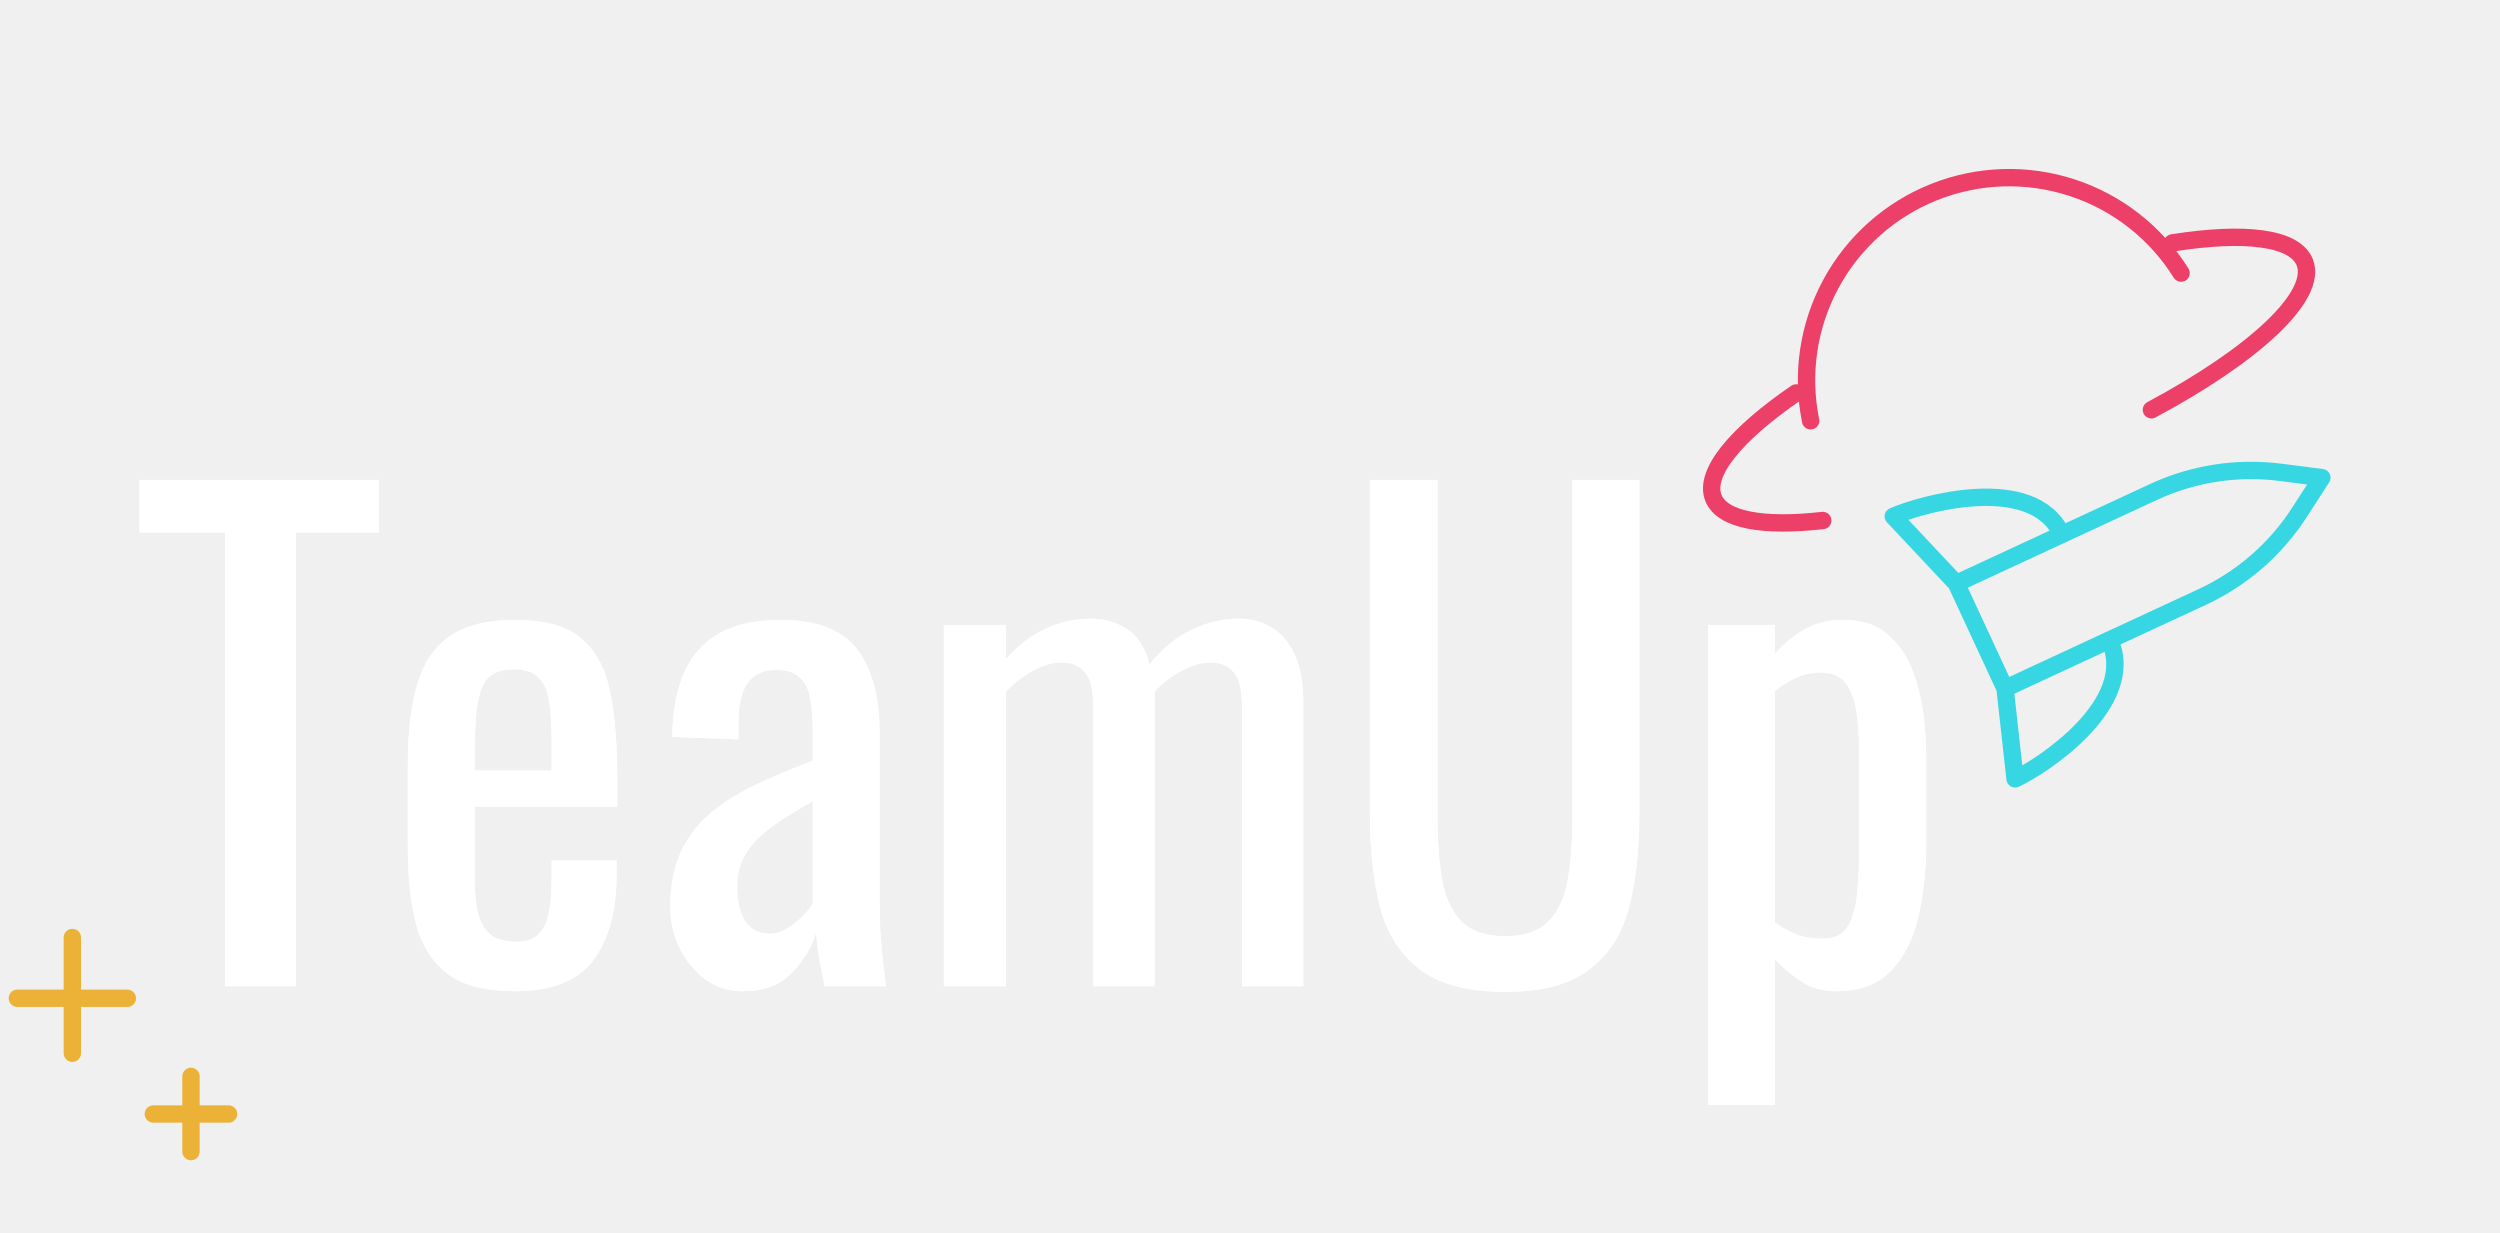
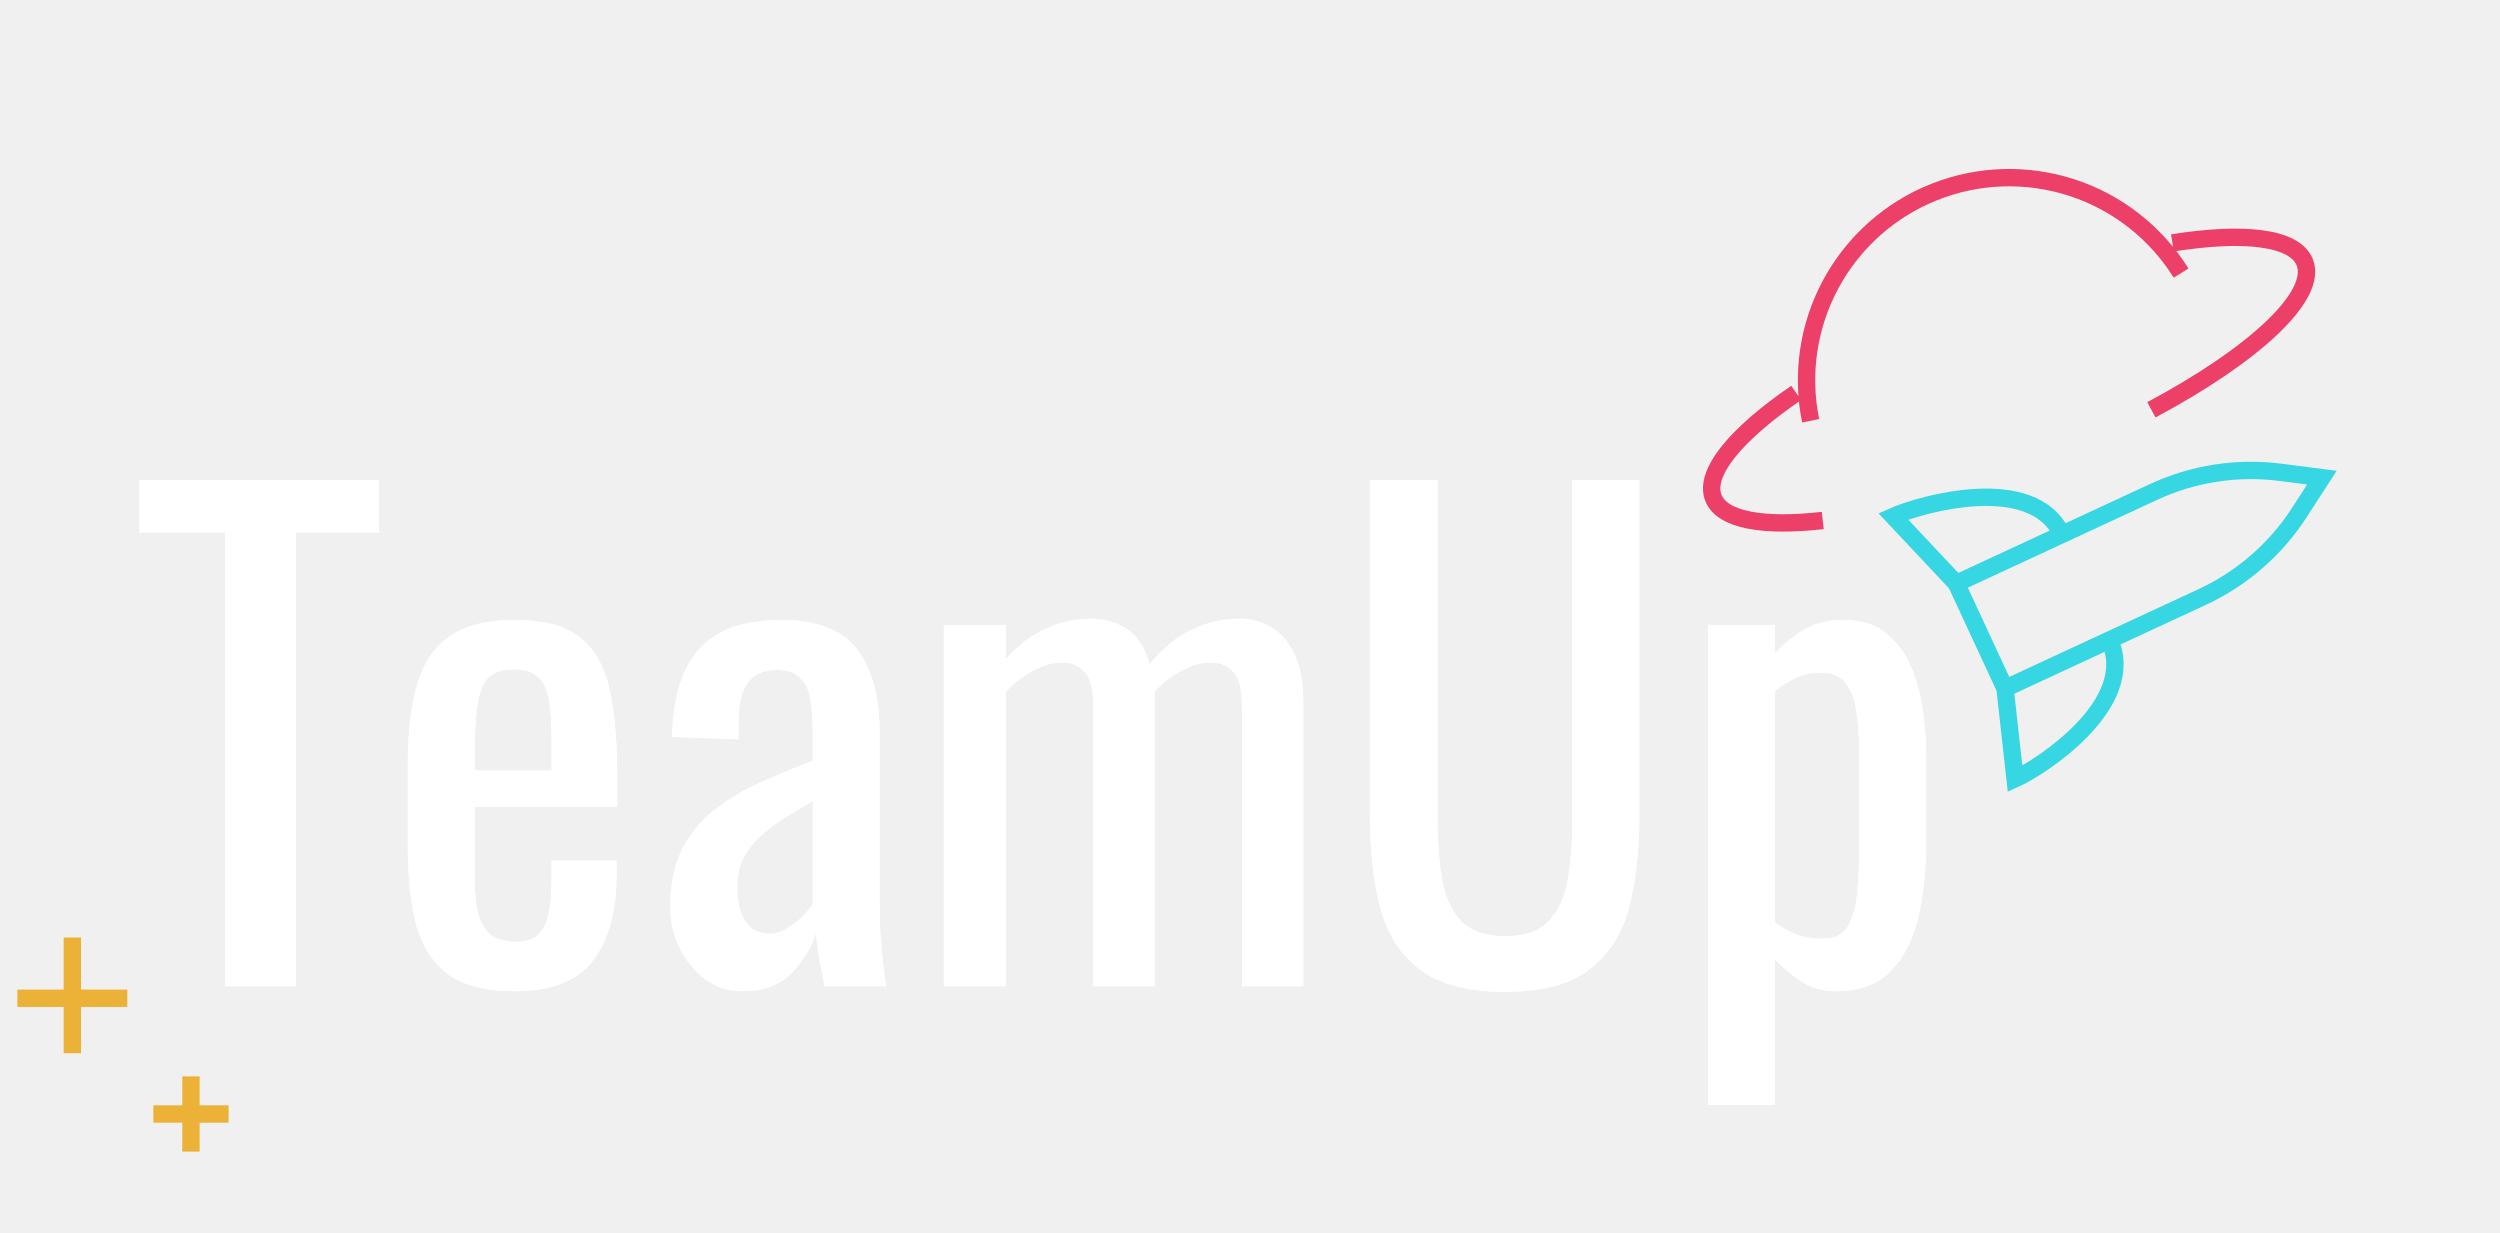
<svg xmlns="http://www.w3.org/2000/svg" width="144" height="71" viewBox="0 0 144 71" fill="none">
  <path d="M12.966 56.805V30.669H8.034V27.645H21.822V30.669H17.034V56.805H12.966ZM29.647 57.093C28.015 57.093 26.755 56.781 25.867 56.157C24.979 55.509 24.355 54.573 23.995 53.349C23.659 52.101 23.491 50.577 23.491 48.777V44.025C23.491 42.177 23.671 40.641 24.031 39.417C24.391 38.193 25.015 37.269 25.903 36.645C26.815 36.021 28.063 35.709 29.647 35.709C31.399 35.709 32.683 36.069 33.499 36.789C34.339 37.509 34.891 38.553 35.155 39.921C35.419 41.265 35.551 42.885 35.551 44.781V46.473H27.343V50.649C27.343 51.489 27.415 52.173 27.559 52.701C27.727 53.229 27.979 53.625 28.315 53.889C28.675 54.129 29.131 54.249 29.683 54.249C30.259 54.249 30.691 54.117 30.979 53.853C31.291 53.565 31.495 53.169 31.591 52.665C31.711 52.137 31.771 51.525 31.771 50.829V49.569H35.515V50.361C35.515 52.449 35.071 54.093 34.183 55.293C33.295 56.493 31.783 57.093 29.647 57.093ZM27.343 44.385H31.771V42.513C31.771 41.649 31.723 40.929 31.627 40.353C31.531 39.753 31.327 39.309 31.015 39.021C30.727 38.709 30.259 38.553 29.611 38.553C28.987 38.553 28.507 38.697 28.171 38.985C27.859 39.273 27.643 39.765 27.523 40.461C27.403 41.133 27.343 42.069 27.343 43.269V44.385ZM42.784 57.093C41.968 57.093 41.248 56.865 40.624 56.409C40 55.929 39.508 55.329 39.148 54.609C38.788 53.865 38.608 53.085 38.608 52.269C38.608 50.973 38.824 49.881 39.256 48.993C39.688 48.105 40.276 47.361 41.02 46.761C41.788 46.137 42.664 45.597 43.648 45.141C44.656 44.685 45.712 44.241 46.816 43.809V42.333C46.816 41.493 46.768 40.797 46.672 40.245C46.576 39.693 46.372 39.285 46.06 39.021C45.772 38.733 45.328 38.589 44.728 38.589C44.2 38.589 43.768 38.709 43.432 38.949C43.12 39.189 42.892 39.537 42.748 39.993C42.604 40.425 42.532 40.941 42.532 41.541V42.585L38.716 42.441C38.764 40.137 39.292 38.445 40.3 37.365C41.308 36.261 42.868 35.709 44.98 35.709C47.044 35.709 48.508 36.273 49.372 37.401C50.236 38.529 50.668 40.161 50.668 42.297V51.801C50.668 52.449 50.68 53.073 50.704 53.673C50.752 54.273 50.8 54.837 50.848 55.365C50.92 55.869 50.98 56.349 51.028 56.805H47.5C47.428 56.421 47.332 55.941 47.212 55.365C47.116 54.765 47.044 54.225 46.996 53.745C46.756 54.561 46.288 55.329 45.592 56.049C44.92 56.745 43.984 57.093 42.784 57.093ZM44.296 53.781C44.68 53.781 45.04 53.673 45.376 53.457C45.712 53.241 46.012 53.001 46.276 52.737C46.54 52.449 46.72 52.221 46.816 52.053V46.149C46.216 46.485 45.652 46.821 45.124 47.157C44.596 47.493 44.128 47.853 43.72 48.237C43.336 48.597 43.024 49.017 42.784 49.497C42.568 49.953 42.46 50.481 42.46 51.081C42.46 51.921 42.616 52.581 42.928 53.061C43.24 53.541 43.696 53.781 44.296 53.781ZM54.368 56.805V35.997H57.932V37.977C58.628 37.185 59.396 36.597 60.236 36.213C61.076 35.829 61.94 35.637 62.828 35.637C63.596 35.637 64.28 35.829 64.88 36.213C65.504 36.597 65.948 37.281 66.212 38.265C66.956 37.353 67.76 36.693 68.624 36.285C69.512 35.853 70.436 35.637 71.396 35.637C72.068 35.637 72.68 35.805 73.232 36.141C73.784 36.453 74.228 36.969 74.564 37.689C74.9 38.385 75.068 39.309 75.068 40.461V56.805H71.54V40.713C71.54 39.705 71.372 39.033 71.036 38.697C70.724 38.337 70.292 38.157 69.74 38.157C69.212 38.157 68.66 38.313 68.084 38.625C67.508 38.913 66.98 39.321 66.5 39.849C66.5 39.945 66.5 40.041 66.5 40.137C66.5 40.233 66.5 40.341 66.5 40.461V56.805H62.972V40.713C62.972 39.705 62.804 39.033 62.468 38.697C62.156 38.337 61.724 38.157 61.172 38.157C60.644 38.157 60.092 38.313 59.516 38.625C58.964 38.913 58.436 39.321 57.932 39.849V56.805H54.368ZM86.685 57.129C84.573 57.129 82.953 56.709 81.825 55.869C80.697 55.029 79.929 53.853 79.521 52.341C79.113 50.805 78.909 49.017 78.909 46.977V27.645H82.797V47.157C82.797 48.405 82.881 49.545 83.049 50.577C83.217 51.609 83.577 52.425 84.129 53.025C84.705 53.625 85.557 53.925 86.685 53.925C87.837 53.925 88.689 53.625 89.241 53.025C89.793 52.425 90.153 51.609 90.321 50.577C90.489 49.545 90.573 48.405 90.573 47.157V27.645H94.425V46.977C94.425 49.017 94.221 50.805 93.813 52.341C93.405 53.853 92.637 55.029 91.509 55.869C90.405 56.709 88.797 57.129 86.685 57.129ZM98.383 63.645V35.997H102.235V37.653C102.691 37.125 103.243 36.669 103.891 36.285C104.539 35.901 105.307 35.709 106.195 35.709C107.275 35.709 108.127 35.997 108.751 36.573C109.399 37.125 109.879 37.833 110.191 38.697C110.503 39.537 110.707 40.401 110.803 41.289C110.899 42.153 110.947 42.897 110.947 43.521V48.561C110.947 50.025 110.803 51.417 110.515 52.737C110.227 54.033 109.699 55.089 108.931 55.905C108.187 56.697 107.131 57.093 105.763 57.093C105.019 57.093 104.359 56.913 103.783 56.553C103.207 56.169 102.691 55.737 102.235 55.257V63.645H98.383ZM105.007 54.069C105.679 54.069 106.159 53.829 106.447 53.349C106.735 52.845 106.915 52.173 106.987 51.333C107.059 50.493 107.095 49.569 107.095 48.561V43.521C107.095 42.657 107.047 41.865 106.951 41.145C106.855 40.401 106.651 39.813 106.339 39.381C106.027 38.949 105.535 38.733 104.863 38.733C104.359 38.733 103.879 38.841 103.423 39.057C102.967 39.273 102.571 39.525 102.235 39.813V53.133C102.595 53.397 103.003 53.625 103.459 53.817C103.915 53.985 104.431 54.069 105.007 54.069Z" fill="white" />
  <path d="M12.966 56.805V30.669H8.034V27.645H21.822V30.669H17.034V56.805H12.966ZM29.647 57.093C28.015 57.093 26.755 56.781 25.867 56.157C24.979 55.509 24.355 54.573 23.995 53.349C23.659 52.101 23.491 50.577 23.491 48.777V44.025C23.491 42.177 23.671 40.641 24.031 39.417C24.391 38.193 25.015 37.269 25.903 36.645C26.815 36.021 28.063 35.709 29.647 35.709C31.399 35.709 32.683 36.069 33.499 36.789C34.339 37.509 34.891 38.553 35.155 39.921C35.419 41.265 35.551 42.885 35.551 44.781V46.473H27.343V50.649C27.343 51.489 27.415 52.173 27.559 52.701C27.727 53.229 27.979 53.625 28.315 53.889C28.675 54.129 29.131 54.249 29.683 54.249C30.259 54.249 30.691 54.117 30.979 53.853C31.291 53.565 31.495 53.169 31.591 52.665C31.711 52.137 31.771 51.525 31.771 50.829V49.569H35.515V50.361C35.515 52.449 35.071 54.093 34.183 55.293C33.295 56.493 31.783 57.093 29.647 57.093ZM27.343 44.385H31.771V42.513C31.771 41.649 31.723 40.929 31.627 40.353C31.531 39.753 31.327 39.309 31.015 39.021C30.727 38.709 30.259 38.553 29.611 38.553C28.987 38.553 28.507 38.697 28.171 38.985C27.859 39.273 27.643 39.765 27.523 40.461C27.403 41.133 27.343 42.069 27.343 43.269V44.385ZM42.784 57.093C41.968 57.093 41.248 56.865 40.624 56.409C40 55.929 39.508 55.329 39.148 54.609C38.788 53.865 38.608 53.085 38.608 52.269C38.608 50.973 38.824 49.881 39.256 48.993C39.688 48.105 40.276 47.361 41.02 46.761C41.788 46.137 42.664 45.597 43.648 45.141C44.656 44.685 45.712 44.241 46.816 43.809V42.333C46.816 41.493 46.768 40.797 46.672 40.245C46.576 39.693 46.372 39.285 46.06 39.021C45.772 38.733 45.328 38.589 44.728 38.589C44.2 38.589 43.768 38.709 43.432 38.949C43.12 39.189 42.892 39.537 42.748 39.993C42.604 40.425 42.532 40.941 42.532 41.541V42.585L38.716 42.441C38.764 40.137 39.292 38.445 40.3 37.365C41.308 36.261 42.868 35.709 44.98 35.709C47.044 35.709 48.508 36.273 49.372 37.401C50.236 38.529 50.668 40.161 50.668 42.297V51.801C50.668 52.449 50.68 53.073 50.704 53.673C50.752 54.273 50.8 54.837 50.848 55.365C50.92 55.869 50.98 56.349 51.028 56.805H47.5C47.428 56.421 47.332 55.941 47.212 55.365C47.116 54.765 47.044 54.225 46.996 53.745C46.756 54.561 46.288 55.329 45.592 56.049C44.92 56.745 43.984 57.093 42.784 57.093ZM44.296 53.781C44.68 53.781 45.04 53.673 45.376 53.457C45.712 53.241 46.012 53.001 46.276 52.737C46.54 52.449 46.72 52.221 46.816 52.053V46.149C46.216 46.485 45.652 46.821 45.124 47.157C44.596 47.493 44.128 47.853 43.72 48.237C43.336 48.597 43.024 49.017 42.784 49.497C42.568 49.953 42.46 50.481 42.46 51.081C42.46 51.921 42.616 52.581 42.928 53.061C43.24 53.541 43.696 53.781 44.296 53.781ZM54.368 56.805V35.997H57.932V37.977C58.628 37.185 59.396 36.597 60.236 36.213C61.076 35.829 61.94 35.637 62.828 35.637C63.596 35.637 64.28 35.829 64.88 36.213C65.504 36.597 65.948 37.281 66.212 38.265C66.956 37.353 67.76 36.693 68.624 36.285C69.512 35.853 70.436 35.637 71.396 35.637C72.068 35.637 72.68 35.805 73.232 36.141C73.784 36.453 74.228 36.969 74.564 37.689C74.9 38.385 75.068 39.309 75.068 40.461V56.805H71.54V40.713C71.54 39.705 71.372 39.033 71.036 38.697C70.724 38.337 70.292 38.157 69.74 38.157C69.212 38.157 68.66 38.313 68.084 38.625C67.508 38.913 66.98 39.321 66.5 39.849C66.5 39.945 66.5 40.041 66.5 40.137C66.5 40.233 66.5 40.341 66.5 40.461V56.805H62.972V40.713C62.972 39.705 62.804 39.033 62.468 38.697C62.156 38.337 61.724 38.157 61.172 38.157C60.644 38.157 60.092 38.313 59.516 38.625C58.964 38.913 58.436 39.321 57.932 39.849V56.805H54.368ZM86.685 57.129C84.573 57.129 82.953 56.709 81.825 55.869C80.697 55.029 79.929 53.853 79.521 52.341C79.113 50.805 78.909 49.017 78.909 46.977V27.645H82.797V47.157C82.797 48.405 82.881 49.545 83.049 50.577C83.217 51.609 83.577 52.425 84.129 53.025C84.705 53.625 85.557 53.925 86.685 53.925C87.837 53.925 88.689 53.625 89.241 53.025C89.793 52.425 90.153 51.609 90.321 50.577C90.489 49.545 90.573 48.405 90.573 47.157V27.645H94.425V46.977C94.425 49.017 94.221 50.805 93.813 52.341C93.405 53.853 92.637 55.029 91.509 55.869C90.405 56.709 88.797 57.129 86.685 57.129ZM98.383 63.645V35.997H102.235V37.653C102.691 37.125 103.243 36.669 103.891 36.285C104.539 35.901 105.307 35.709 106.195 35.709C107.275 35.709 108.127 35.997 108.751 36.573C109.399 37.125 109.879 37.833 110.191 38.697C110.503 39.537 110.707 40.401 110.803 41.289C110.899 42.153 110.947 42.897 110.947 43.521V48.561C110.947 50.025 110.803 51.417 110.515 52.737C110.227 54.033 109.699 55.089 108.931 55.905C108.187 56.697 107.131 57.093 105.763 57.093C105.019 57.093 104.359 56.913 103.783 56.553C103.207 56.169 102.691 55.737 102.235 55.257V63.645H98.383ZM105.007 54.069C105.679 54.069 106.159 53.829 106.447 53.349C106.735 52.845 106.915 52.173 106.987 51.333C107.059 50.493 107.095 49.569 107.095 48.561V43.521C107.095 42.657 107.047 41.865 106.951 41.145C106.855 40.401 106.651 39.813 106.339 39.381C106.027 38.949 105.535 38.733 104.863 38.733C104.359 38.733 103.879 38.841 103.423 39.057C102.967 39.273 102.571 39.525 102.235 39.813V53.133C102.595 53.397 103.003 53.625 103.459 53.817C103.915 53.985 104.431 54.069 105.007 54.069Z" fill="white" />
  <mask id="mask0_661_2920" style="mask-type:luminance" maskUnits="userSpaceOnUse" x="91" y="0" width="53" height="53">
    <path d="M106.995 0L143.742 15.8L127.942 52.547L91.195 36.747L106.995 0Z" fill="white" />
  </mask>
  <g mask="url(#mask0_661_2920)">
-     <path d="M103.458 22.632C100.014 24.992 98.12 27.241 98.693 28.683C99.205 29.966 101.574 30.368 104.99 29.98M125.131 13.992C129.254 13.335 132.177 13.665 132.753 15.106C133.527 17.045 129.832 20.443 123.921 23.605M104.292 24.237C103.744 21.555 104.157 18.766 105.457 16.358C106.757 13.95 108.862 12.075 111.404 11.062C113.947 10.048 116.764 9.961 119.365 10.814C121.965 11.667 124.183 13.408 125.63 15.73" stroke="#ED4068" strokeWidth="2.5" stroke-linecap="round" stroke-linejoin="round" />
+     <path d="M103.458 22.632C100.014 24.992 98.12 27.241 98.693 28.683C99.205 29.966 101.574 30.368 104.99 29.98M125.131 13.992C129.254 13.335 132.177 13.665 132.753 15.106C133.527 17.045 129.832 20.443 123.921 23.605M104.292 24.237C103.744 21.555 104.157 18.766 105.457 16.358C106.757 13.95 108.862 12.075 111.404 11.062C113.947 10.048 116.764 9.961 119.365 10.814C121.965 11.667 124.183 13.408 125.63 15.73" stroke="#ED4068" strokeWidth="2.5" strokeLinecap="round" strokeLinejoin="round" />
  </g>
-   <path d="M115.49 39.656L112.683 33.607M115.49 39.656L116.068 44.862C117.578 44.185 123.2 40.518 121.505 36.864M115.49 39.656L121.505 36.864M112.683 33.607L118.762 30.787M112.683 33.607L109.052 29.743C110.585 29.057 117.091 27.184 118.762 30.787M121.505 36.864L121.537 36.849M121.505 36.864L126.854 34.384C129.137 33.324 131.074 31.64 132.44 29.525L133.741 27.513L131.365 27.207C128.868 26.885 126.331 27.276 124.048 28.335L118.762 30.787" stroke="#36D6E3" strokeWidth="2.5" stroke-linecap="round" stroke-linejoin="round" />
-   <g clip-path="url(#clip0_661_2920)">
-     <path d="M4.167 54V60.667M11 62V66.333M1 57.5H7.333M8.833 64.167H13.167" stroke="#EBB237" strokeWidth="2" stroke-linecap="round" stroke-linejoin="round" />
+   <path d="M115.49 39.656L112.683 33.607M115.49 39.656L116.068 44.862C117.578 44.185 123.2 40.518 121.505 36.864M115.49 39.656L121.505 36.864M112.683 33.607L118.762 30.787M112.683 33.607L109.052 29.743C110.585 29.057 117.091 27.184 118.762 30.787M121.505 36.864L121.537 36.849M121.505 36.864L126.854 34.384C129.137 33.324 131.074 31.64 132.44 29.525L133.741 27.513L131.365 27.207C128.868 26.885 126.331 27.276 124.048 28.335L118.762 30.787" stroke="#36D6E3" strokeWidth="2.5" strokeLinecap="round" strokeLinejoin="round" />
+   <g clipPath="url(#clip0_661_2920)">
+     <path d="M4.167 54V60.667M11 62V66.333M1 57.5H7.333M8.833 64.167H13.167" stroke="#EBB237" strokeWidth="2" strokeLinecap="round" strokeLinejoin="round" />
  </g>
  <defs>
    <clipPath id="clip0_661_2920">
      <rect width="15" height="15" fill="white" transform="translate(0 53)" />
    </clipPath>
  </defs>
</svg>
